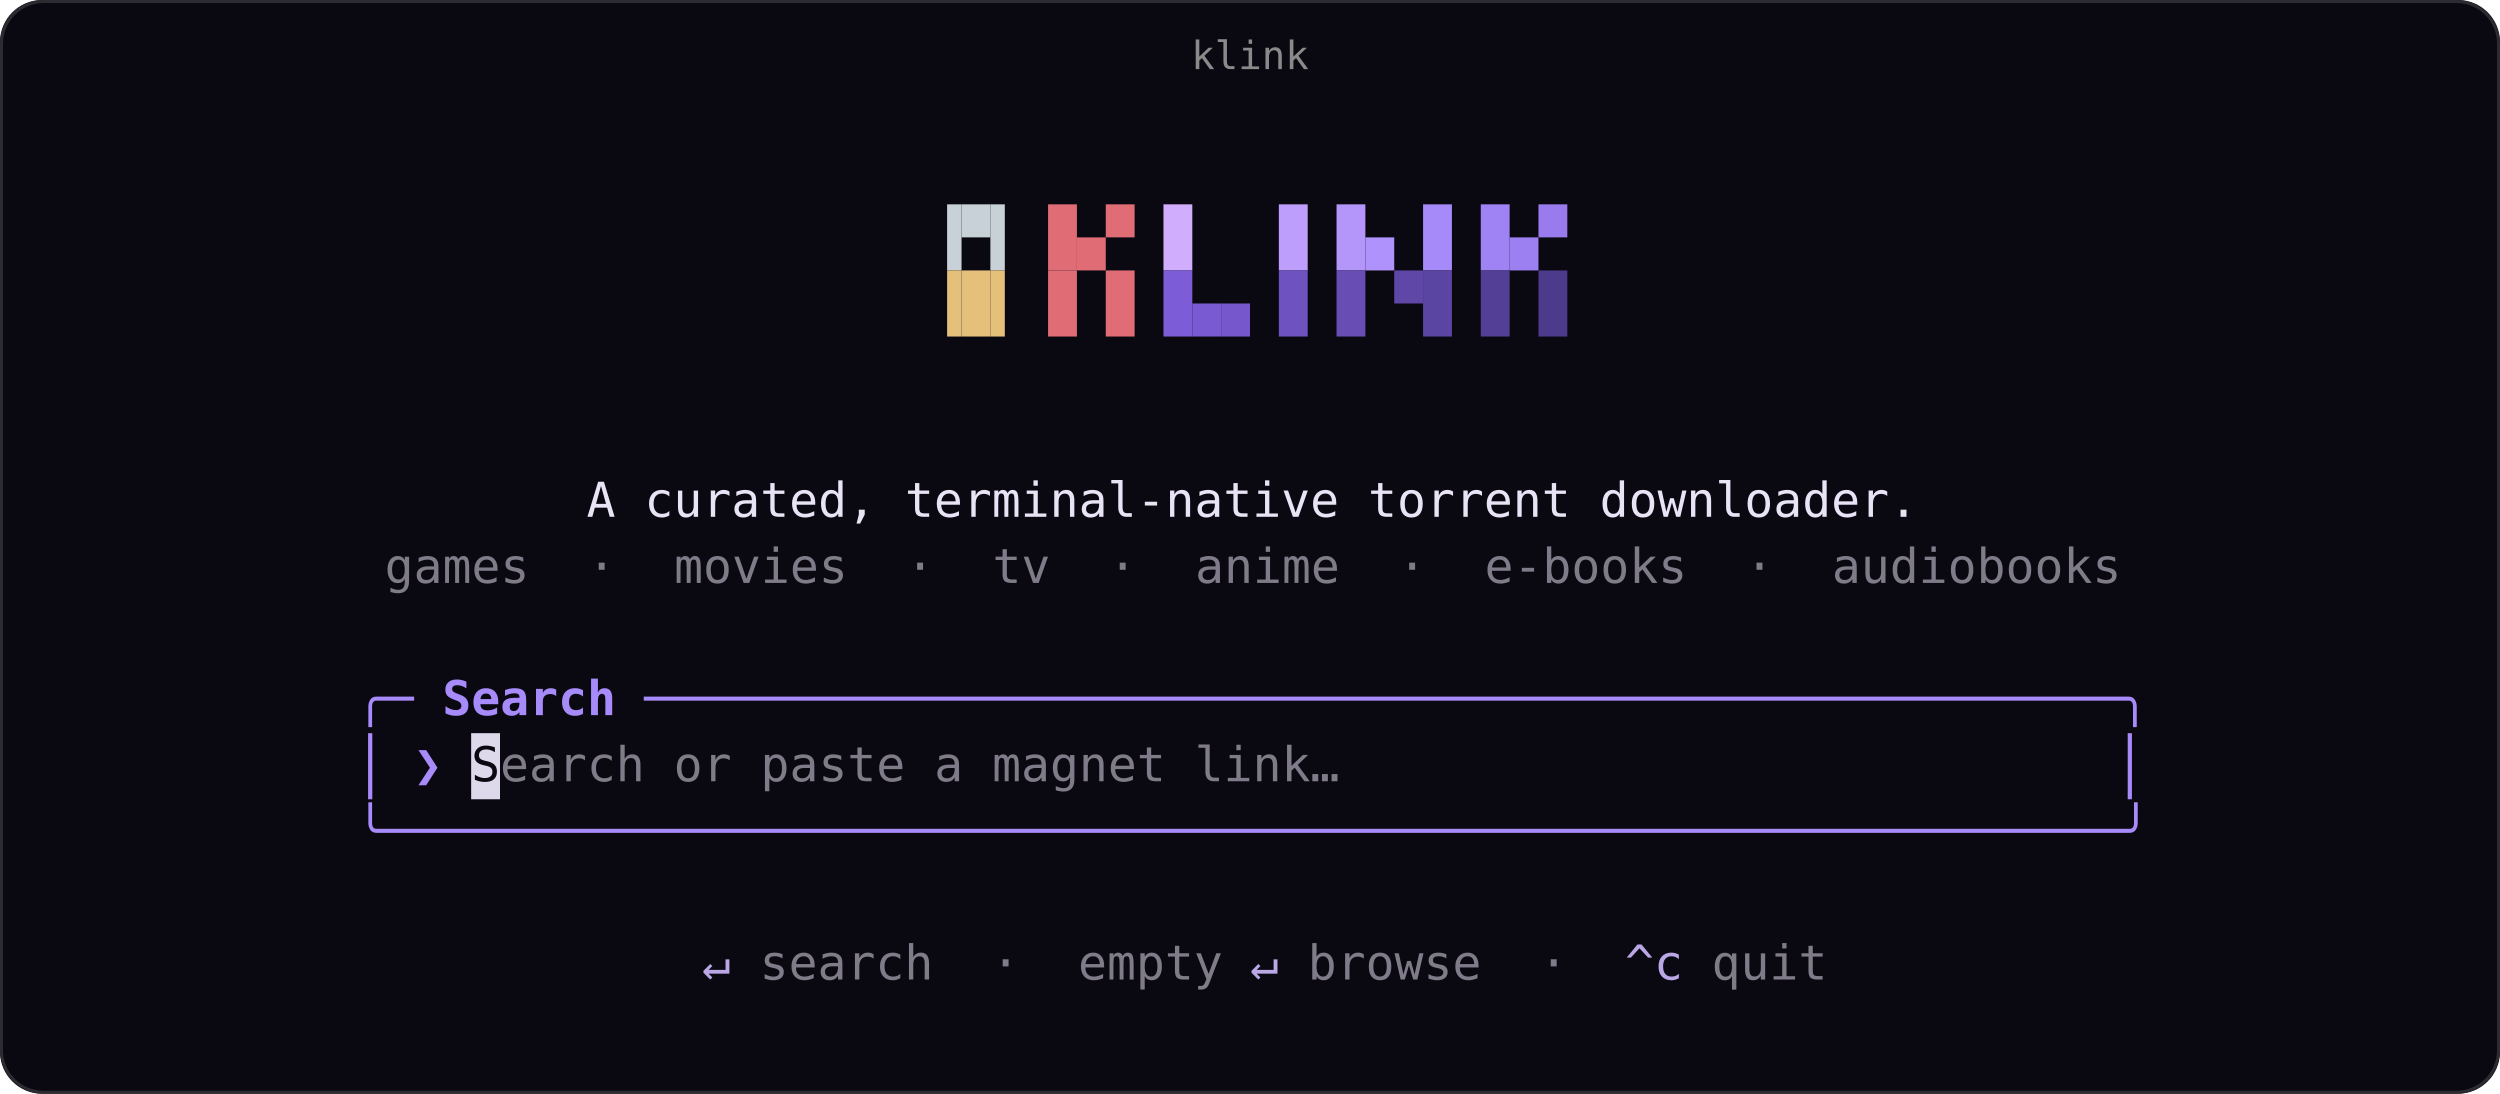
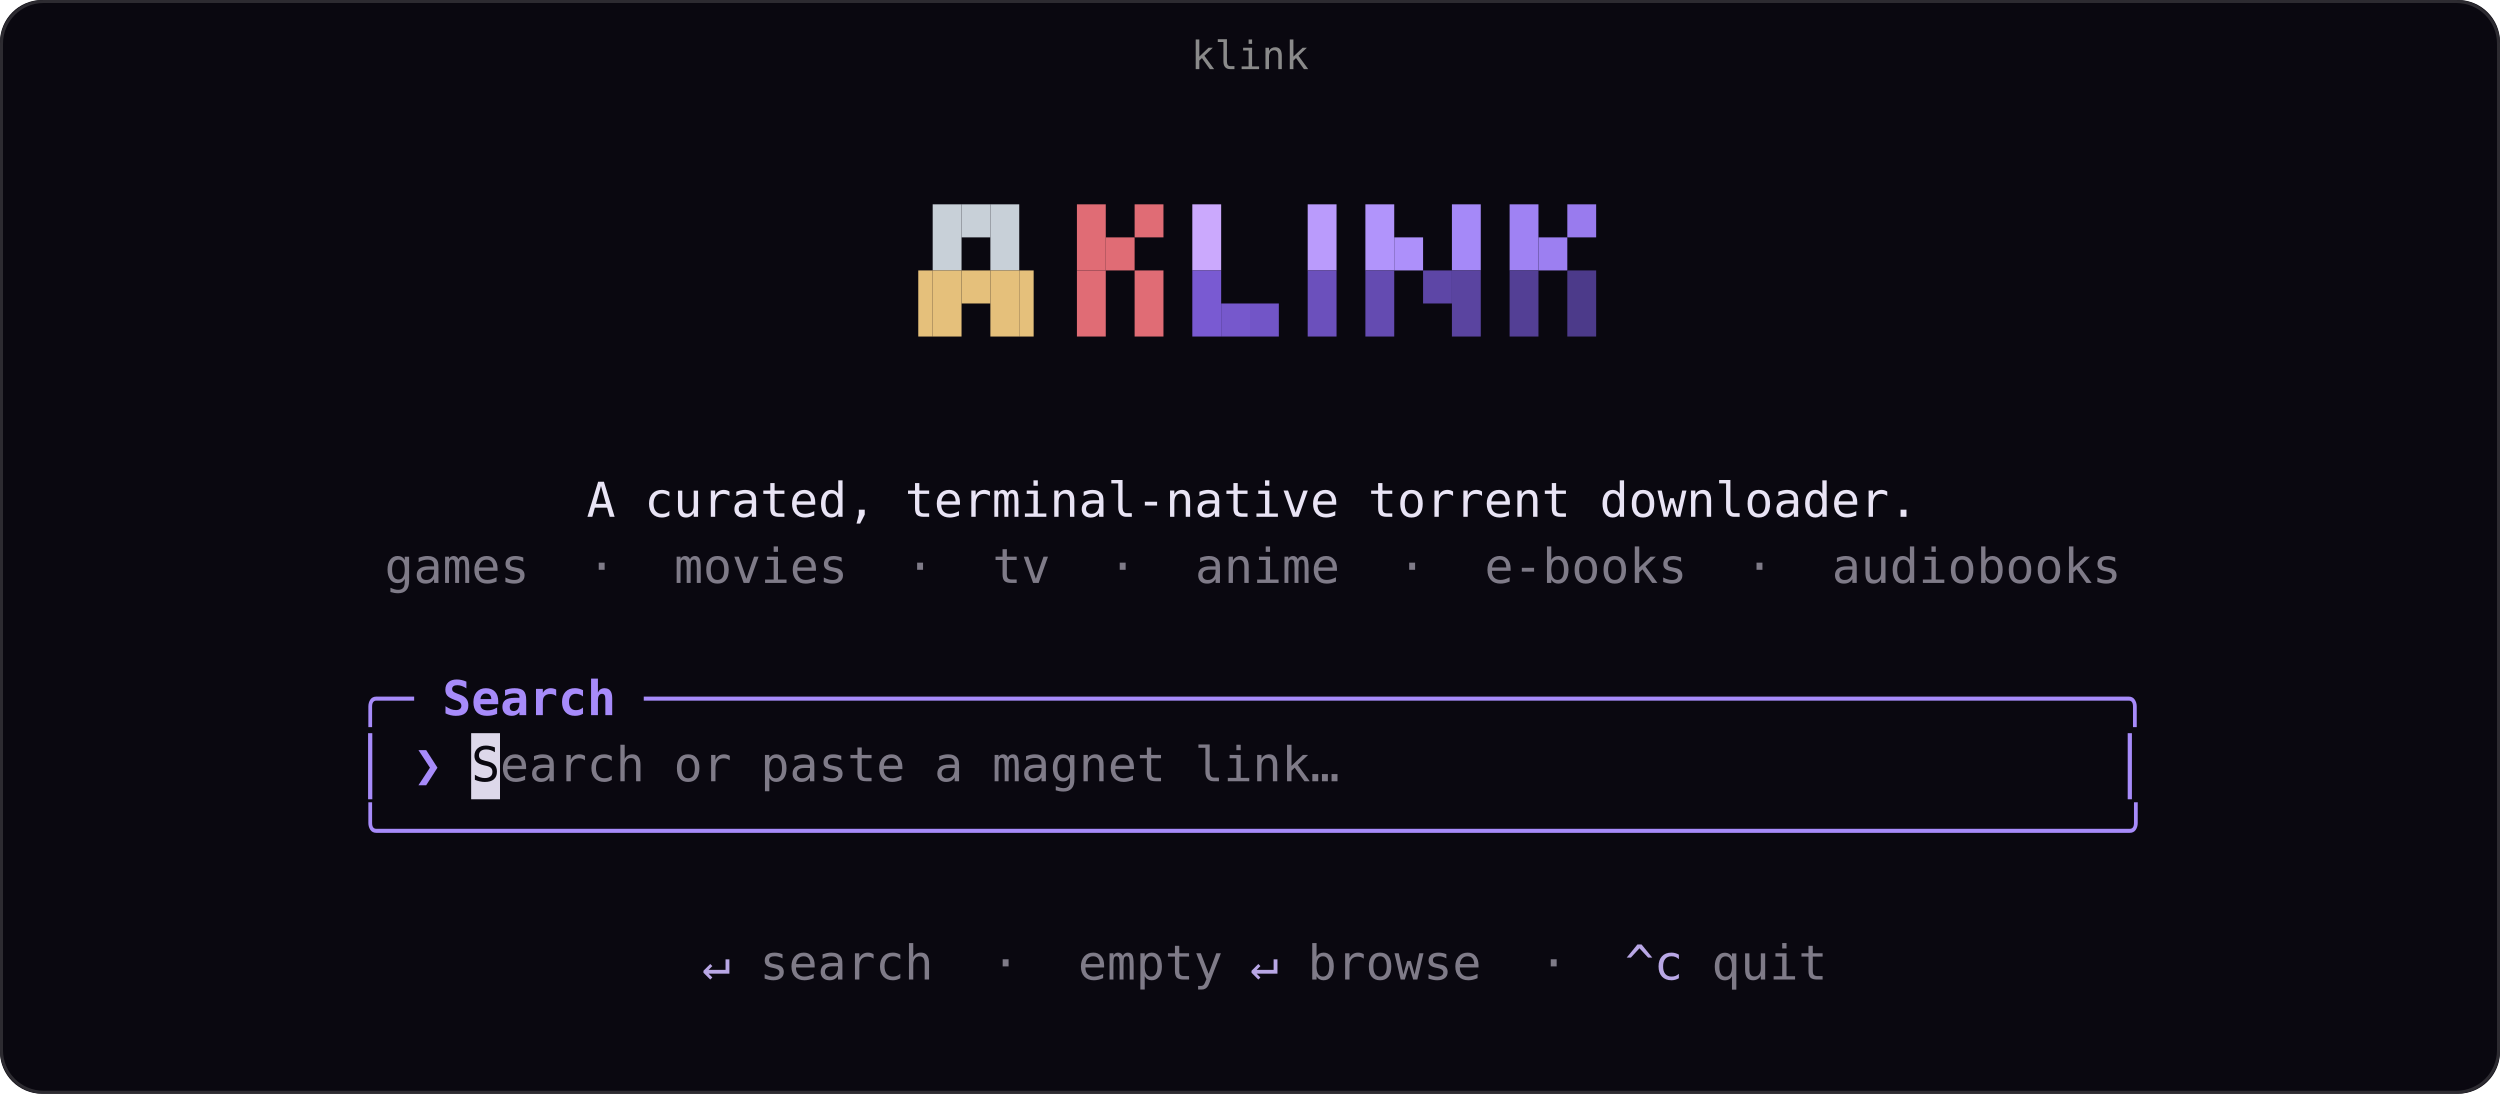
<svg xmlns="http://www.w3.org/2000/svg" width="832" height="364" viewBox="0 0 832 364" style="max-width: 832px; width: 100%; height: auto;" role="img">
  <rect width="100%" height="100%" rx="14" fill="#0a0810" />
  <rect x="0.5" y="0.5" width="831" height="363" rx="14" fill="none" stroke="#2d2b31" stroke-width="1" />
  <text x="416" y="23" text-anchor="middle" font-family="ui-monospace, &quot;Cascadia Mono&quot;, &quot;SF Mono&quot;, Menlo, Consolas, &quot;DejaVu Sans Mono&quot;, monospace" font-size="13" fill="#8a8a8a">klink</text>
  <g font-family="ui-monospace, &quot;Cascadia Mono&quot;, &quot;SF Mono&quot;, Menlo, Consolas, &quot;DejaVu Sans Mono&quot;, monospace" font-size="16" fill="#ddd8ea">
-     <rect x="315.2" y="68" width="4.8" height="22" fill="#c8d0d8" />
+     <rect x="310.4" y="68" width="9.6" height="22" fill="#c8d0d8" />
    <rect x="320" y="68" width="9.6" height="11" fill="#c8d0d8" />
-     <rect x="329.6" y="68" width="4.8" height="22" fill="#c8d0d8" />
-     <rect x="348.8" y="68" width="9.6" height="22" fill="#e06c75" />
-     <rect x="358.4" y="79" width="9.6" height="11" fill="#e06c75" />
-     <rect x="368" y="68" width="9.6" height="11" fill="#e06c75" />
-     <rect x="387.2" y="68" width="9.6" height="22" fill="#d0adfd" />
-     <rect x="425.6" y="68" width="9.6" height="22" fill="#bd9efc" />
-     <rect x="444.8" y="68" width="9.6" height="22" fill="#b496fb" />
-     <rect x="454.4" y="79" width="9.6" height="11" fill="#af92fb" />
-     <rect x="473.6" y="68" width="9.6" height="22" fill="#a68af9" />
-     <rect x="492.8" y="68" width="9.6" height="22" fill="#9f83f4" />
-     <rect x="502.4" y="79" width="9.6" height="11" fill="#9c7ff1" />
-     <rect x="512" y="68" width="9.6" height="11" fill="#997bee" />
-     <rect x="315.2" y="90" width="4.8" height="22" fill="#e5c07b" />
-     <rect x="320" y="90" width="9.6" height="22" fill="#e5c07b" />
-     <rect x="329.6" y="90" width="4.8" height="22" fill="#e5c07b" />
-     <rect x="348.8" y="90" width="9.6" height="22" fill="#e06c75" />
-     <rect x="368" y="90" width="9.6" height="22" fill="#e06c75" />
-     <rect x="387.2" y="90" width="9.6" height="22" fill="#7d5dd7" />
-     <rect x="396.8" y="101" width="9.6" height="11" fill="#7a5ad2" />
+     <rect x="329.6" y="68" width="9.6" height="22" fill="#c8d0d8" />
+     <rect x="358.4" y="68" width="9.6" height="22" fill="#e06c75" />
+     <rect x="368" y="79" width="9.6" height="11" fill="#e06c75" />
+     <rect x="377.6" y="68" width="9.6" height="11" fill="#e06c75" />
+     <rect x="396.8" y="68" width="9.6" height="22" fill="#cba9fd" />
+     <rect x="435.2" y="68" width="9.6" height="22" fill="#ba9bfc" />
+     <rect x="454.4" y="68" width="9.6" height="22" fill="#b194fb" />
+     <rect x="464" y="79" width="9.6" height="11" fill="#ad90fa" />
+     <rect x="483.2" y="68" width="9.6" height="22" fill="#a589f8" />
+     <rect x="502.4" y="68" width="9.6" height="22" fill="#9f82f3" />
+     <rect x="512" y="79" width="9.6" height="11" fill="#9c7ff1" />
+     <rect x="521.6" y="68" width="9.6" height="11" fill="#997bee" />
+     <rect x="305.6" y="90" width="4.8" height="22" fill="#e5c07b" />
+     <rect x="310.4" y="90" width="9.6" height="22" fill="#e5c07b" />
+     <rect x="320" y="90" width="9.6" height="11" fill="#e5c07b" />
+     <rect x="329.6" y="90" width="9.6" height="22" fill="#e5c07b" />
+     <rect x="339.2" y="90" width="4.8" height="22" fill="#e5c07b" />
+     <rect x="358.4" y="90" width="9.6" height="22" fill="#e06c75" />
+     <rect x="377.6" y="90" width="9.6" height="22" fill="#e06c75" />
+     <rect x="396.8" y="90" width="9.6" height="22" fill="#795ad2" />
    <rect x="406.4" y="101" width="9.6" height="11" fill="#7658cc" />
-     <rect x="425.6" y="90" width="9.6" height="22" fill="#6e52c0" />
-     <rect x="444.8" y="90" width="9.6" height="22" fill="#674db4" />
-     <rect x="464" y="90" width="9.6" height="11" fill="#5f47a8" />
-     <rect x="473.6" y="90" width="9.6" height="22" fill="#5b45a2" />
-     <rect x="492.8" y="90" width="9.6" height="22" fill="#543f96" />
-     <rect x="512" y="90" width="9.6" height="22" fill="#4c3a8a" />
+     <rect x="416" y="101" width="9.6" height="11" fill="#7255c7" />
+     <rect x="435.2" y="90" width="9.6" height="22" fill="#6b50bc" />
+     <rect x="454.4" y="90" width="9.6" height="22" fill="#644bb1" />
+     <rect x="473.6" y="90" width="9.6" height="11" fill="#5d46a6" />
+     <rect x="483.2" y="90" width="9.6" height="22" fill="#5a44a0" />
+     <rect x="502.4" y="90" width="9.6" height="22" fill="#533f95" />
+     <rect x="521.6" y="90" width="9.6" height="22" fill="#4c3a8a" />
    <text x="195.2" y="172" textLength="441.6" lengthAdjust="spacingAndGlyphs" xml:space="preserve" fill="#e9e4f5">A curated, terminal-native torrent downloader.</text>
    <text x="128" y="194" textLength="576" lengthAdjust="spacingAndGlyphs" xml:space="preserve" fill-opacity="0.55">games  ·  movies  ·  tv  ·  anime  ·  e-books  ·  audiobooks</text>
    <text x="118.4" y="238" textLength="19.2" lengthAdjust="spacingAndGlyphs" xml:space="preserve" fill="#a78bfa">╭─</text>
    <text x="147.2" y="238" textLength="57.6" lengthAdjust="spacingAndGlyphs" xml:space="preserve" fill="#a78bfa" font-weight="600">Search</text>
    <text x="214.4" y="238" textLength="499.2" lengthAdjust="spacingAndGlyphs" xml:space="preserve" fill="#a78bfa">───────────────────────────────────────────────────╮</text>
    <rect x="122.5" y="244" width="1.4" height="22" fill="#a78bfa" />
    <text x="137.6" y="260" textLength="9.6" lengthAdjust="spacingAndGlyphs" xml:space="preserve" fill="#a78bfa">❯</text>
    <rect x="156.8" y="244" width="9.6" height="22" fill="#ddd8ea" />
    <text x="156.8" y="260" textLength="9.6" lengthAdjust="spacingAndGlyphs" xml:space="preserve" fill="#0a0810">S</text>
    <text x="166.4" y="260" textLength="278.4" lengthAdjust="spacingAndGlyphs" xml:space="preserve" fill-opacity="0.55">earch or paste a magnet link…</text>
    <rect x="708.1" y="244" width="1.4" height="22" fill="#a78bfa" />
    <text x="118.4" y="282" textLength="595.2" lengthAdjust="spacingAndGlyphs" xml:space="preserve" fill="#a78bfa">╰────────────────────────────────────────────────────────────╯</text>
    <text x="233.6" y="326" textLength="9.6" lengthAdjust="spacingAndGlyphs" xml:space="preserve" fill="#b9a7e6">↵</text>
    <text x="252.8" y="326" textLength="153.6" lengthAdjust="spacingAndGlyphs" xml:space="preserve" fill-opacity="0.55">search  ·  empty</text>
    <text x="416" y="326" textLength="9.6" lengthAdjust="spacingAndGlyphs" xml:space="preserve" fill="#b9a7e6">↵</text>
    <text x="435.2" y="326" textLength="86.4" lengthAdjust="spacingAndGlyphs" xml:space="preserve" fill-opacity="0.55">browse  ·</text>
    <text x="540.8" y="326" textLength="19.2" lengthAdjust="spacingAndGlyphs" xml:space="preserve" fill="#b9a7e6">^c</text>
    <text x="569.6" y="326" textLength="38.4" lengthAdjust="spacingAndGlyphs" xml:space="preserve" fill-opacity="0.55">quit</text>
  </g>
</svg>
